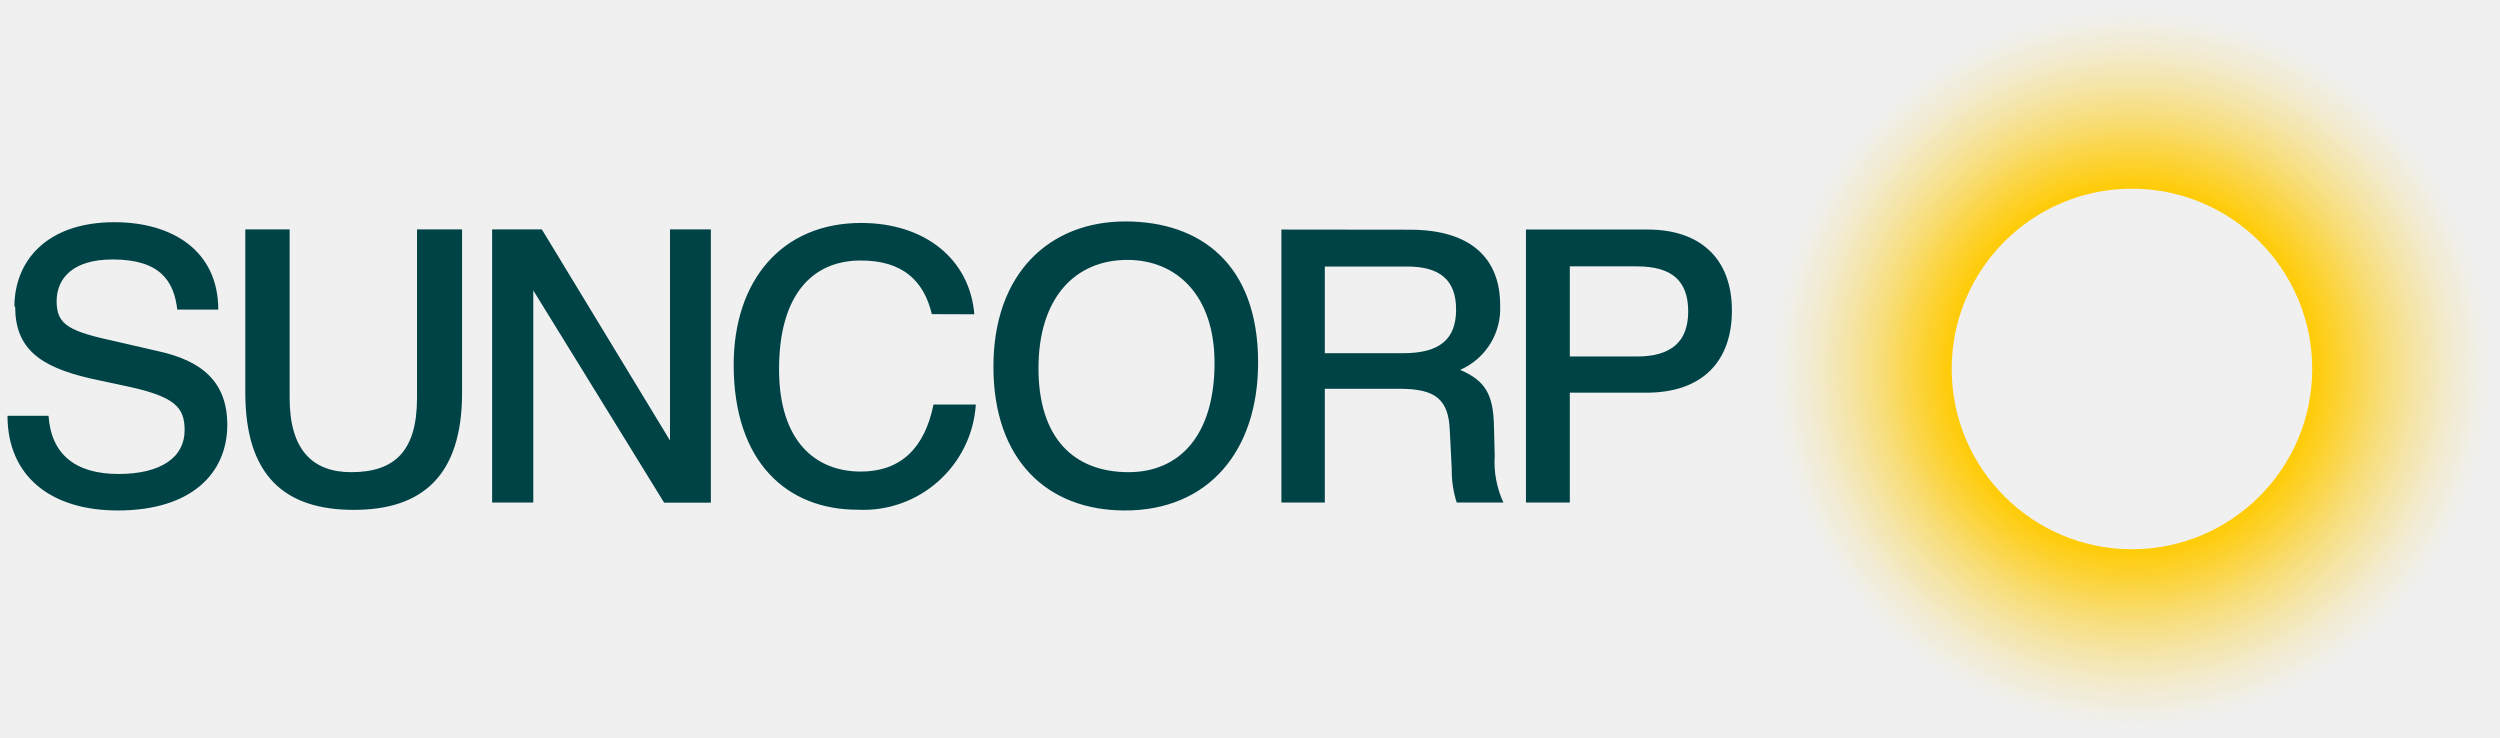
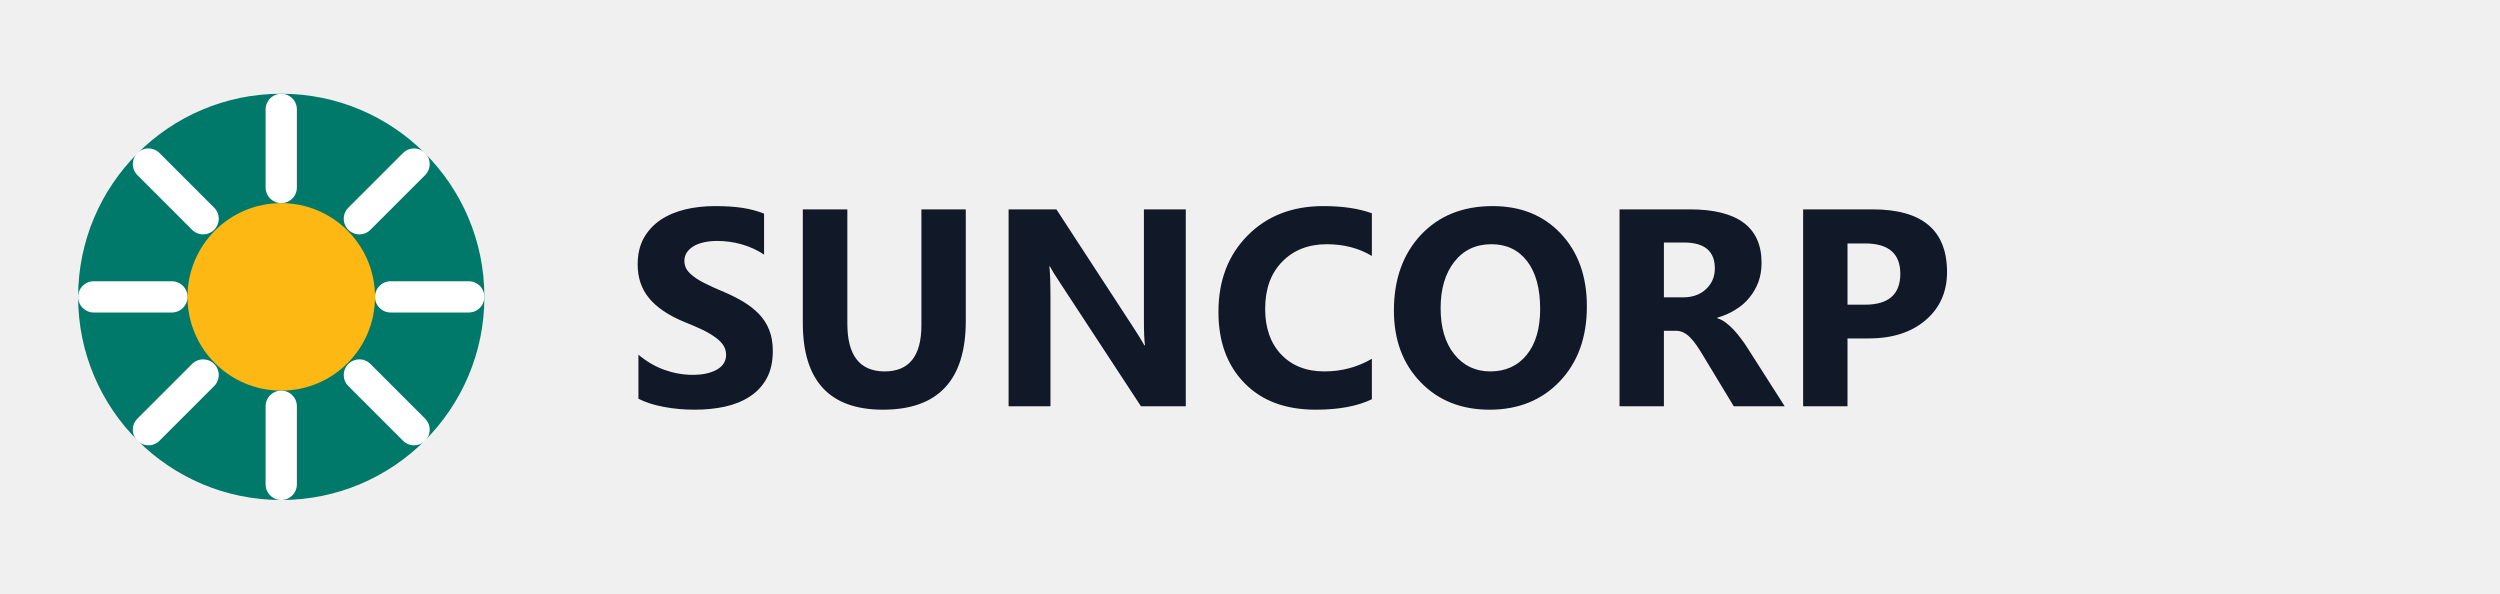
- <svg xmlns="http://www.w3.org/2000/svg" xmlns:xlink="http://www.w3.org/1999/xlink" height="171.808" viewBox="0 0 44.032 12.965" width="582.044">
-   <radialGradient id="a" cx="141.42" cy="24" gradientUnits="userSpaceOnUse" r="24">
-     <stop offset="0" stop-color="#ffcb05" />
-     <stop offset=".5" stop-color="#ffcb05" />
-     <stop offset=".59" stop-color="#ffcb05" stop-opacity=".78" />
-     <stop offset=".7" stop-color="#ffcb05" stop-opacity=".5" />
-     <stop offset=".8" stop-color="#ffcb05" stop-opacity=".29" />
-     <stop offset=".89" stop-color="#ffcb05" stop-opacity=".13" />
-     <stop offset=".96" stop-color="#ffcb05" stop-opacity=".04" />
-     <stop offset="1" stop-color="#ffcb05" stop-opacity="0" />
-   </radialGradient>
-   <symbol id="b" overflow="visible" />
-   <symbol id="c" overflow="visible" />
-   <symbol id="d" overflow="visible" />
-   <g fill="#fff" transform="matrix(.3527778 0 0 .3527778 -451.6438 -335.0043)">
-     <use height="100%" width="100%" x="246.005" xlink:href="#b" y="634.863" />
-     <use height="100%" width="100%" x="266.618" xlink:href="#b" y="642.863" />
-     <use height="100%" width="100%" x="256.24" xlink:href="#b" y="650.864" />
-     <use height="100%" width="100%" x="256.838" xlink:href="#b" y="658.864" />
-     <use height="100%" width="100%" x="276.215" xlink:href="#b" y="666.864" />
-     <use height="100%" width="100%" x="246.678" xlink:href="#b" y="674.864" />
-     <use height="100%" width="100%" x="264.763" xlink:href="#b" y="682.865" />
-     <use height="100%" width="100%" x="245.948" xlink:href="#b" y="690.865" />
-     <use height="100%" width="100%" x="265.582" xlink:href="#b" y="712.536" />
-     <use height="100%" width="100%" x="275.767" xlink:href="#b" y="720.536" />
-     <use height="100%" width="100%" x="275.114" xlink:href="#b" y="728.536" />
-     <use height="100%" width="100%" x="265.106" xlink:href="#b" y="736.537" />
-     <use height="100%" width="100%" x="267.966" xlink:href="#b" y="744.537" />
-     <use height="100%" width="100%" x="265.021" xlink:href="#b" y="752.537" />
-     <use height="100%" width="100%" x="272.571" xlink:href="#b" y="774.206" />
-     <use height="100%" width="100%" x="274.955" xlink:href="#b" y="782.207" />
-     <use height="100%" width="100%" x="244.904" xlink:href="#b" y="790.207" />
-     <use height="100%" width="100%" x="264.04" xlink:href="#b" y="798.207" />
-     <use height="100%" width="100%" x="534.993" xlink:href="#b" y="634.868" />
-     <use height="100%" width="100%" x="542.075" xlink:href="#b" y="656.538" />
-     <use height="100%" width="100%" x="540.992" xlink:href="#b" y="664.539" />
-     <use height="100%" width="100%" x="526.416" xlink:href="#b" y="672.539" />
-     <use height="100%" width="100%" x="536.32" xlink:href="#b" y="680.533" />
-     <use height="100%" width="100%" x="539.225" xlink:href="#b" y="688.533" />
-     <use height="100%" width="100%" x="533.635" xlink:href="#b" y="696.534" />
-     <use height="100%" width="100%" x="528.047" xlink:href="#b" y="718.203" />
-     <use height="100%" width="100%" x="532.012" xlink:href="#b" y="726.203" />
-     <use height="100%" width="100%" x="538.091" xlink:href="#b" y="734.203" />
-     <use height="100%" width="100%" x="523.007" xlink:href="#b" y="742.204" />
-     <use height="100%" width="100%" x="512.8" xlink:href="#b" y="750.204" />
-     <use height="100%" width="100%" x="533.225" xlink:href="#b" y="758.204" />
-     <use height="100%" width="100%" x="507.227" xlink:href="#c" y="778.871" />
-     <use height="100%" width="100%" x="535.339" xlink:href="#c" y="785.871" />
-     <use height="100%" width="100%" x="542.734" xlink:href="#c" y="792.871" />
-     <use height="100%" width="100%" x="186.632" xlink:href="#d" y="601.995" />
+ <svg xmlns="http://www.w3.org/2000/svg" viewBox="0 0 160 38" width="160" height="38" fill="none">
+   <g transform="translate(4, 5)">
+     <circle cx="14" cy="14" r="13" fill="#00796B" />
+     <circle cx="14" cy="14" r="6" fill="#FDB813" />
+     <path d="M14 2L14 7M14 21L14 26M2 14L7 14M21 14L26 14M5.5 5.5L9 9M19 19L22.5 22.5M5.5 22.5L9 19M19 9L22.5 5.5" stroke="#FFFFFF" stroke-width="2" stroke-linecap="round" />
  </g>
-   <g transform="matrix(.2645833 0 0 .2645833 .13229 .13229)">
-     <path d="m.51 19.85c0 2.78 1.62 4 5 4.78l2.61.56c3.06.68 3.67 1.39 3.67 2.89 0 1.8-1.57 2.91-4.4 2.91s-4.48-1.27-4.66-3.87h-2.73c0 4 2.86 6.3 7.34 6.3 4.91 0 7.29-2.48 7.29-5.7 0-2.89-1.72-4.28-4.63-4.91l-2.73-.63c-3.14-.68-4-1.09-4-2.68s1.14-2.79 3.73-2.79c3.14 0 4.08 1.42 4.3 3.34h2.73c0-3.92-3.06-5.82-6.91-5.82-4.51 0-6.66 2.58-6.66 5.62m15.37-5.14v10.87c0 5.54 2.63 7.8 7.22 7.8s7.21-2.3 7.21-7.8v-10.87h-3v11.22c0 3.57-1.52 4.94-4.38 4.94-2.56 0-4.1-1.47-4.1-4.94v-11.22zm16.43 0v18.18h2.74v-14.12l8.71 14.13h3.11v-18.19h-2.72v14.05l-8.53-14.05zm32.1 5.65c-.3-3.65-3.27-6.08-7.54-6.08-5.29 0-8.48 3.85-8.48 9.44 0 6.51 3.57 9.65 8.25 9.65a7.51 7.51 0 0 0 7.87-7h-2.82c-.58 2.89-2.18 4.46-4.84 4.46-3 0-5.44-2-5.44-6.81 0-5 2.25-7.24 5.44-7.24 2.78 0 4.2 1.34 4.73 3.57zm1.27 3.49c0 6.2 3.57 9.57 8.76 9.57 5.52 0 8.86-3.92 8.86-9.85 0-6.56-3.85-9.39-8.84-9.39s-8.78 3.39-8.78 9.67m3 .1c0-4.68 2.43-7.21 5.92-7.21 3.22 0 5.8 2.3 5.8 6.86 0 4.84-2.35 7.27-5.72 7.27-3.7 0-6-2.33-6-6.91m19.06-6.78h5.47c2.15 0 3.27.86 3.27 2.86s-1.11 2.91-3.52 2.91h-5.22zm-2.89-2.46v18.17h2.89v-7.57h5c2.4 0 3.24.73 3.32 2.78l.13 2.56a7 7 0 0 0 .33 2.23h3.11a6.42 6.42 0 0 1 -.58-3.11l-.05-2c-.05-2.1-.58-3-2.25-3.72a4.44 4.44 0 0 0 2.66-4.33c0-3-1.85-5-6-5zm16.28 0v18.17h2.92v-7.31h5.09c3.75 0 5.7-2.1 5.7-5.47 0-3.52-2.18-5.39-5.59-5.39zm2.92 2.45h4.46c2.38 0 3.42 1 3.42 3s-1.11 3-3.42 3h-4.46z" fill="#004346" />
-     <path d="m141.42 0a24 24 0 1 0 24 24 24 24 0 0 0 -24-24zm0 36a12 12 0 1 1 12-12 12 12 0 0 1 -12 12z" fill="url(#a)" />
-   </g>
+   <path d="M40.86 25.52L40.86 22.70Q41.63 23.35 42.52 23.67Q43.42 23.99 44.33 23.99Q44.87 23.99 45.27 23.89Q45.67 23.79 45.94 23.62Q46.21 23.45 46.34 23.22Q46.47 22.99 46.47 22.71Q46.47 22.34 46.26 22.05Q46.05 21.76 45.68 21.52Q45.32 21.27 44.82 21.04Q44.32 20.81 43.74 20.58Q42.26 19.96 41.53 19.07Q40.81 18.19 40.81 16.93Q40.81 15.95 41.20 15.24Q41.60 14.53 42.28 14.07Q42.96 13.62 43.86 13.40Q44.75 13.19 45.76 13.19Q46.74 13.19 47.50 13.30Q48.26 13.42 48.90 13.67L48.90 16.30Q48.59 16.08 48.21 15.91Q47.84 15.74 47.44 15.63Q47.05 15.52 46.66 15.47Q46.27 15.42 45.92 15.42Q45.43 15.42 45.04 15.51Q44.64 15.60 44.37 15.77Q44.10 15.94 43.95 16.17Q43.80 16.40 43.80 16.69Q43.80 17.01 43.96 17.26Q44.13 17.51 44.44 17.73Q44.75 17.96 45.19 18.17Q45.63 18.39 46.18 18.62Q46.93 18.93 47.54 19.29Q48.14 19.65 48.57 20.09Q49 20.54 49.23 21.12Q49.46 21.69 49.46 22.46Q49.46 23.51 49.06 24.23Q48.66 24.95 47.97 25.39Q47.29 25.83 46.38 26.03Q45.47 26.22 44.46 26.22Q43.42 26.22 42.48 26.04Q41.55 25.87 40.86 25.52M61.81 13.40L61.81 20.54Q61.81 26.22 56.51 26.22Q51.38 26.22 51.38 20.67L51.38 13.40L54.23 13.40L54.23 20.71Q54.23 23.77 56.62 23.77Q58.97 23.77 58.97 20.81L58.97 13.40L61.81 13.40M75.89 13.40L75.89 26L73.02 26L67.83 18.08Q67.37 17.39 67.19 17.04L67.16 17.04Q67.23 17.70 67.23 19.07L67.23 26L64.55 26L64.55 13.40L67.61 13.40L72.61 21.07Q72.95 21.59 73.24 22.10L73.28 22.10Q73.21 21.66 73.21 20.37L73.21 13.40L75.89 13.40M87.80 22.96L87.80 25.55Q86.42 26.22 84.20 26.22Q81.30 26.22 79.64 24.51Q77.98 22.81 77.98 19.97Q77.98 16.95 79.85 15.07Q81.71 13.19 84.69 13.19Q86.54 13.19 87.80 13.65L87.80 16.38Q86.54 15.63 84.92 15.63Q83.15 15.63 82.06 16.75Q80.97 17.86 80.97 19.77Q80.97 21.60 81.99 22.68Q83.02 23.77 84.76 23.77Q86.42 23.77 87.80 22.96M95.33 26.22Q92.62 26.22 90.92 24.46Q89.21 22.70 89.21 19.87Q89.21 16.88 90.94 15.03Q92.67 13.19 95.53 13.19Q98.23 13.19 99.89 14.95Q101.56 16.72 101.56 19.61Q101.56 22.58 99.83 24.40Q98.10 26.22 95.33 26.22M95.45 15.63Q93.96 15.63 93.08 16.75Q92.20 17.87 92.20 19.72Q92.20 21.59 93.08 22.68Q93.96 23.77 95.38 23.77Q96.85 23.77 97.71 22.71Q98.57 21.65 98.57 19.77Q98.57 17.81 97.74 16.72Q96.90 15.63 95.45 15.63M111.84 22.27L114.22 26L110.96 26L109 22.76Q108.78 22.39 108.58 22.10Q108.38 21.81 108.17 21.60Q107.97 21.39 107.74 21.28Q107.52 21.17 107.25 21.17L106.49 21.17L106.49 26L103.65 26L103.65 13.40L108.15 13.40Q112.74 13.40 112.74 16.82Q112.74 17.48 112.54 18.04Q112.33 18.60 111.96 19.05Q111.60 19.50 111.07 19.82Q110.55 20.15 109.91 20.33L109.91 20.37Q110.19 20.45 110.45 20.65Q110.72 20.85 110.96 21.11Q111.21 21.38 111.43 21.68Q111.66 21.98 111.84 22.27M107.77 15.52L106.49 15.52L106.49 19.03L107.72 19.03Q108.63 19.03 109.19 18.50Q109.75 17.97 109.75 17.18Q109.75 15.52 107.77 15.52M119.59 21.66L118.24 21.66L118.24 26L115.40 26L115.40 13.40L119.85 13.40Q124.61 13.40 124.61 17.41Q124.61 19.31 123.25 20.48Q121.88 21.66 119.59 21.66M119.36 15.58L118.24 15.58L118.24 19.50L119.36 19.50Q121.62 19.50 121.62 17.52Q121.62 15.58 119.36 15.58" fill="#111827" />
</svg>
